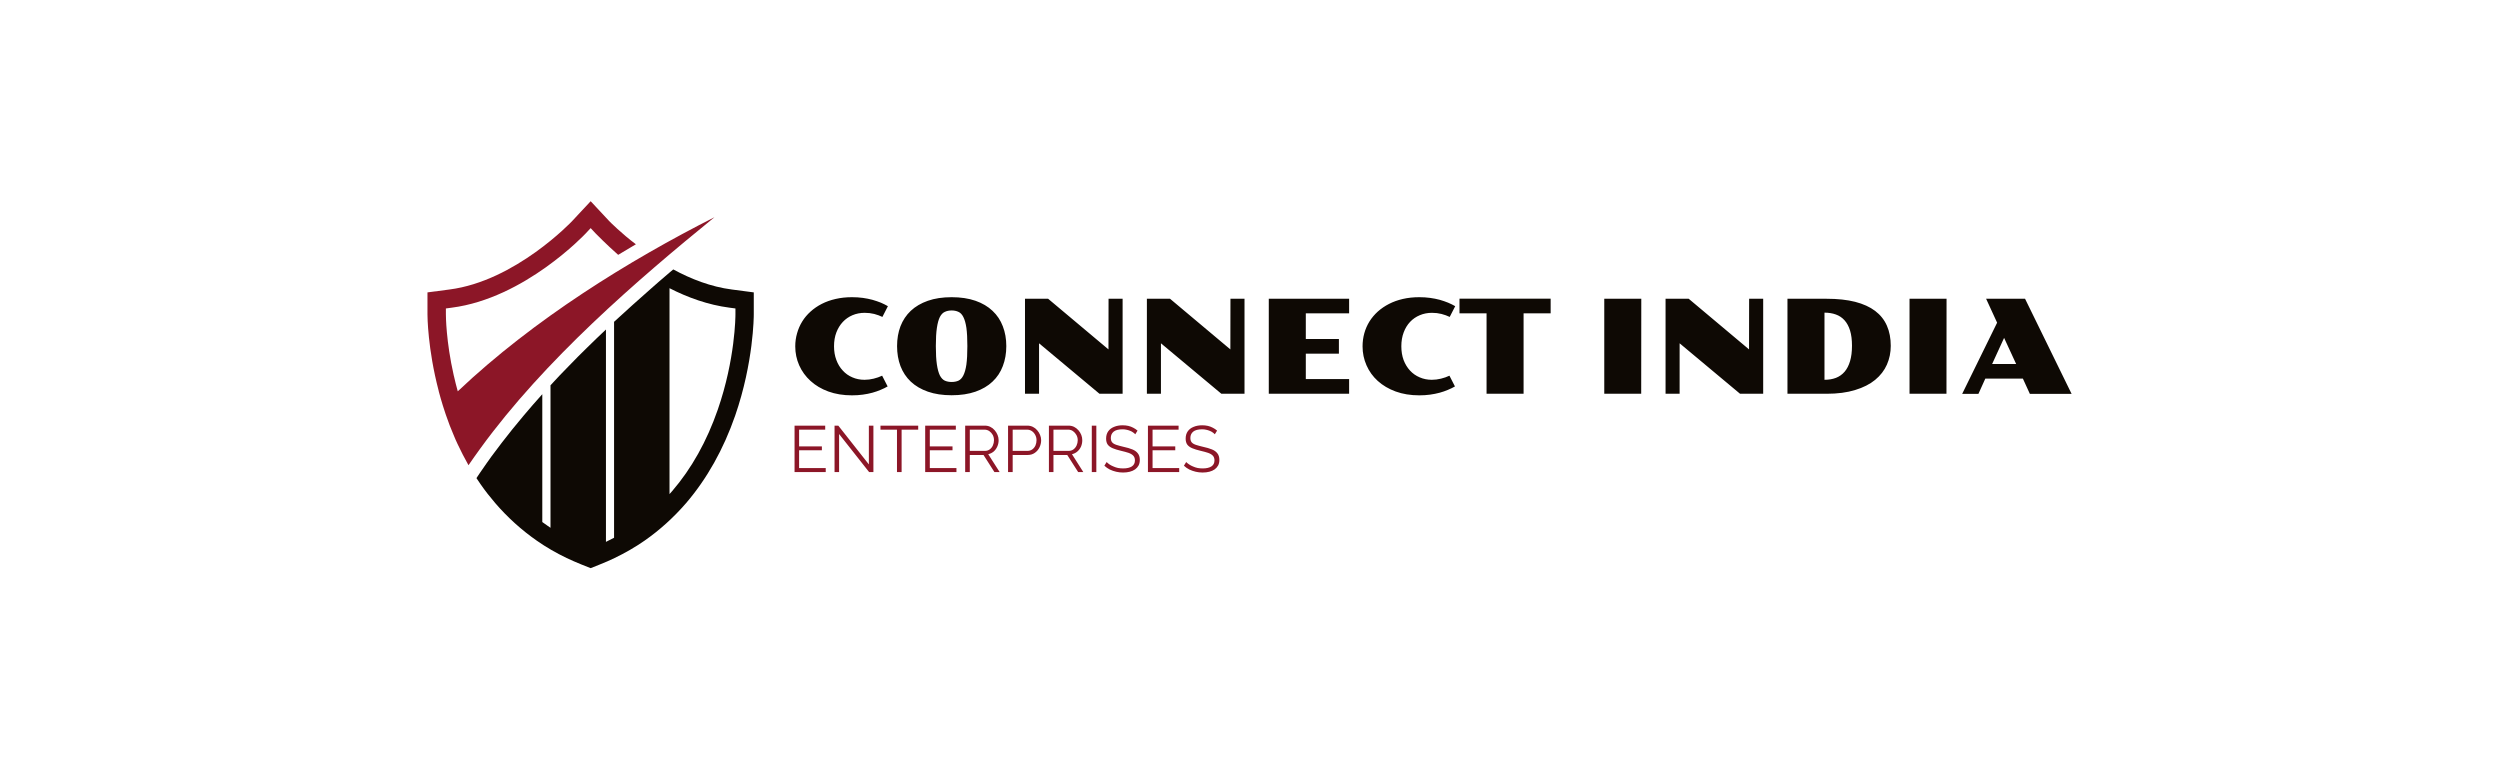
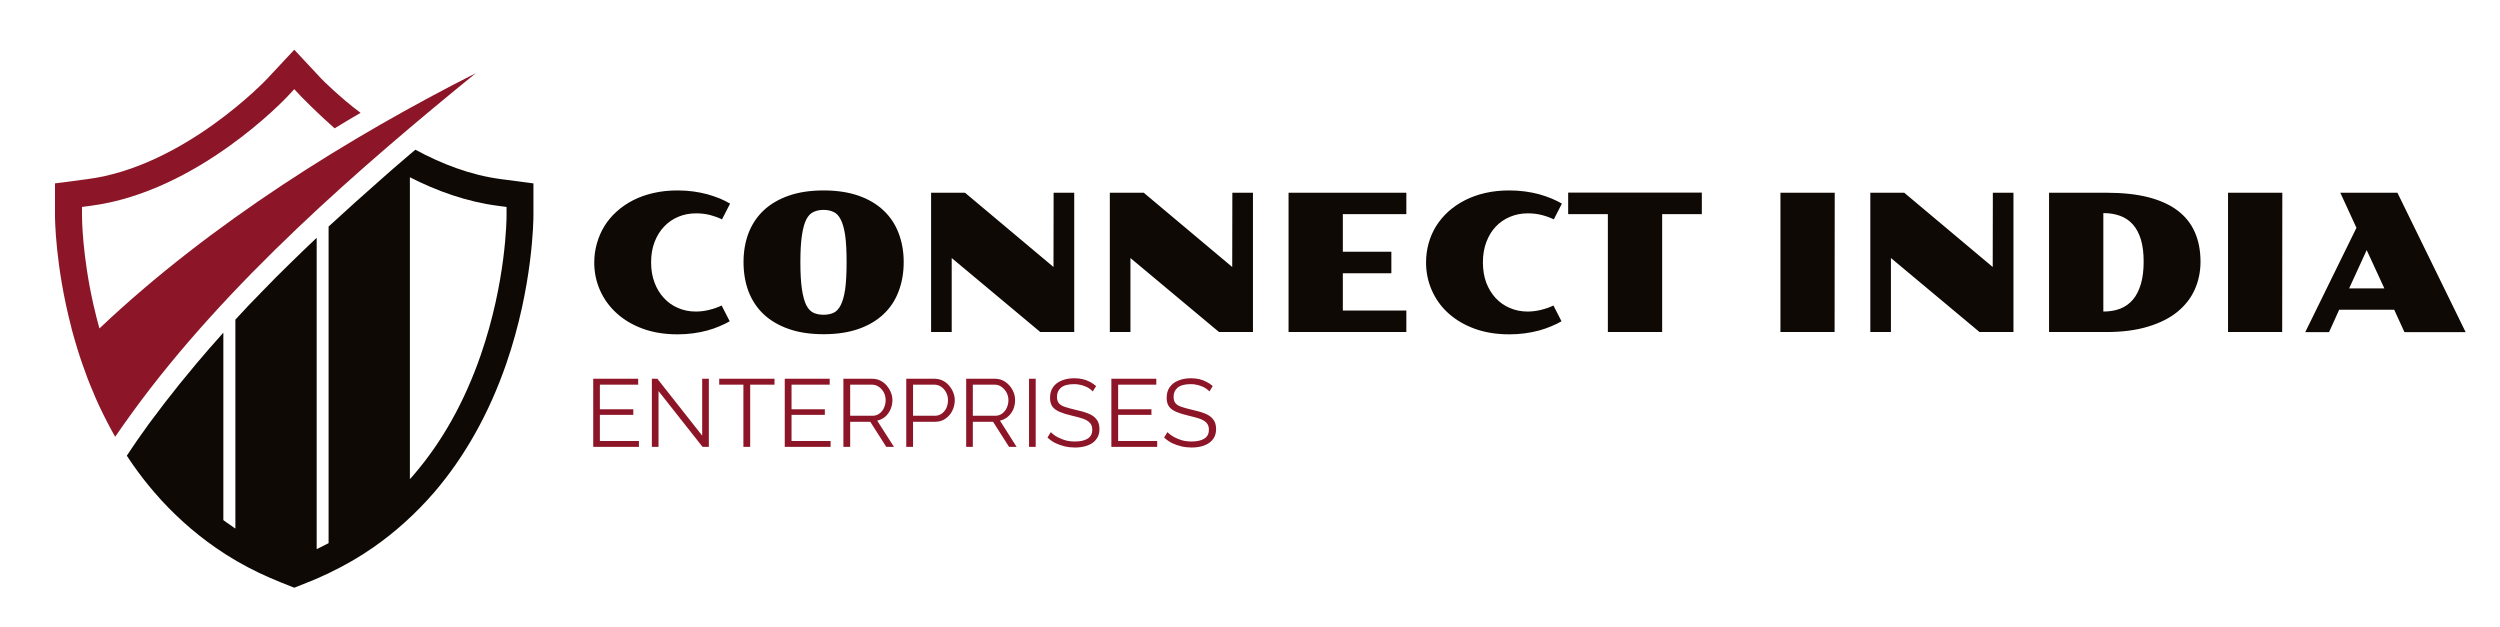
- <svg xmlns="http://www.w3.org/2000/svg" version="1.1" viewBox="0 0 21.143 6.506">
+ <svg xmlns="http://www.w3.org/2000/svg" viewBox="3.298 1.415 14.42 3.612" version="1.1" style="max-height: 500px" width="14.42" height="3.612">
  <g transform="matrix(0.7384738,0,0,0.7384738,6.670244,2.51341)">
-     <g transform="matrix(1,0,0,1,0,0)" clip-path="url(#SvgjsClipPath35032)">
+     <g clip-path="url(#SvgjsClipPath35032)" transform="matrix(1,0,0,1,0,0)">
      <g clip-path="url(#SvgjsClipPath35030f46be444-b73d-4836-bfcc-5e789383ecc2)">
-         <path d=" M -0.651 -0.088 C -0.892 -0.119 -1.121 -0.209 -1.322 -0.318 C -1.336 -0.306 -1.35 -0.294 -1.365 -0.282 C -1.407 -0.246 -1.449 -0.209 -1.492 -0.173 C -1.52 -0.149 -1.547 -0.124 -1.575 -0.1 C -1.647 -0.037 -1.718 0.026 -1.79 0.091 C -1.86 0.154 -1.93 0.218 -2 0.282 L -2 2.755 C -2.028 2.77 -2.056 2.784 -2.085 2.798 C -2.088 2.799 -2.09 2.8 -2.093 2.802 L -2.093 0.37 C -2.164 0.437 -2.234 0.504 -2.303 0.572 C -2.376 0.643 -2.448 0.715 -2.518 0.788 C -2.59 0.861 -2.66 0.934 -2.728 1.009 L -2.728 2.641 C -2.74 2.633 -2.753 2.625 -2.764 2.616 C -2.784 2.603 -2.803 2.589 -2.822 2.575 L -2.822 1.111 C -2.894 1.191 -2.964 1.271 -3.032 1.352 C -3.034 1.354 -3.036 1.356 -3.037 1.358 C -3.123 1.46 -3.206 1.563 -3.286 1.667 C -3.326 1.719 -3.366 1.773 -3.405 1.825 C -3.419 1.845 -3.433 1.864 -3.446 1.883 C -3.45 1.888 -3.454 1.893 -3.457 1.898 C -3.485 1.937 -3.511 1.975 -3.536 2.012 L -3.576 2.072 C -3.56 2.096 -3.544 2.119 -3.528 2.143 C -3.476 2.218 -3.42 2.289 -3.361 2.358 C -3.219 2.523 -3.058 2.668 -2.884 2.789 C -2.777 2.864 -2.662 2.93 -2.543 2.987 C -2.491 3.012 -2.435 3.036 -2.374 3.061 L -2.268 3.103 L -2.163 3.061 C -2.101 3.037 -2.046 3.012 -1.994 2.987 C -1.875 2.93 -1.76 2.864 -1.652 2.789 C -1.478 2.668 -1.317 2.522 -1.175 2.358 C -0.936 2.079 -0.747 1.742 -0.613 1.356 C -0.402 0.746 -0.4 0.219 -0.4 0.197 L -0.4 -0.055 L -0.651 -0.088 Z M -0.61 0.197 C -0.61 0.218 -0.612 0.71 -0.812 1.287 C -0.937 1.648 -1.112 1.962 -1.334 2.22 C -1.344 2.232 -1.354 2.244 -1.365 2.255 L -1.365 -0.103 C -1.158 0.003 -0.924 0.088 -0.678 0.12 L -0.61 0.129 L -0.61 0.197 Z" fill="#0e0904" transform="matrix(1,0,0,1,0,0)" fill-rule="nonzero" />
+         <path fill-rule="nonzero" transform="matrix(1,0,0,1,0,0)" fill="#0e0904" d="M -0.651 -0.088 C -0.892 -0.119 -1.121 -0.209 -1.322 -0.318 C -1.336 -0.306 -1.35 -0.294 -1.365 -0.282 C -1.407 -0.246 -1.449 -0.209 -1.492 -0.173 C -1.52 -0.149 -1.547 -0.124 -1.575 -0.1 C -1.647 -0.037 -1.718 0.026 -1.79 0.091 C -1.86 0.154 -1.93 0.218 -2 0.282 L -2 2.755 C -2.028 2.77 -2.056 2.784 -2.085 2.798 C -2.088 2.799 -2.09 2.8 -2.093 2.802 L -2.093 0.37 C -2.164 0.437 -2.234 0.504 -2.303 0.572 C -2.376 0.643 -2.448 0.715 -2.518 0.788 C -2.59 0.861 -2.66 0.934 -2.728 1.009 L -2.728 2.641 C -2.74 2.633 -2.753 2.625 -2.764 2.616 C -2.784 2.603 -2.803 2.589 -2.822 2.575 L -2.822 1.111 C -2.894 1.191 -2.964 1.271 -3.032 1.352 C -3.034 1.354 -3.036 1.356 -3.037 1.358 C -3.123 1.46 -3.206 1.563 -3.286 1.667 C -3.326 1.719 -3.366 1.773 -3.405 1.825 C -3.419 1.845 -3.433 1.864 -3.446 1.883 C -3.45 1.888 -3.454 1.893 -3.457 1.898 C -3.485 1.937 -3.511 1.975 -3.536 2.012 L -3.576 2.072 C -3.56 2.096 -3.544 2.119 -3.528 2.143 C -3.476 2.218 -3.42 2.289 -3.361 2.358 C -3.219 2.523 -3.058 2.668 -2.884 2.789 C -2.777 2.864 -2.662 2.93 -2.543 2.987 C -2.491 3.012 -2.435 3.036 -2.374 3.061 L -2.268 3.103 L -2.163 3.061 C -2.101 3.037 -2.046 3.012 -1.994 2.987 C -1.875 2.93 -1.76 2.864 -1.652 2.789 C -1.478 2.668 -1.317 2.522 -1.175 2.358 C -0.936 2.079 -0.747 1.742 -0.613 1.356 C -0.402 0.746 -0.4 0.219 -0.4 0.197 L -0.4 -0.055 L -0.651 -0.088 Z M -0.61 0.197 C -0.61 0.218 -0.612 0.71 -0.812 1.287 C -0.937 1.648 -1.112 1.962 -1.334 2.22 C -1.344 2.232 -1.354 2.244 -1.365 2.255 L -1.365 -0.103 C -1.158 0.003 -0.924 0.088 -0.678 0.12 L -0.61 0.129 L -0.61 0.197 Z" />
      </g>
      <g clip-path="url(#SvgjsClipPath35030f46be444-b73d-4836-bfcc-5e789383ecc2)">
-         <path d=" M -0.85 -0.916 C -1.827 -0.421 -2.916 0.25 -3.79 1.078 C -3.807 1.018 -3.821 0.96 -3.834 0.903 C -3.835 0.901 -3.835 0.898 -3.836 0.896 C -3.925 0.503 -3.926 0.213 -3.926 0.197 L -3.926 0.129 L -3.859 0.12 C -3.021 0.012 -2.332 -0.723 -2.325 -0.73 L -2.268 -0.791 L -2.211 -0.73 C -2.209 -0.728 -2.087 -0.603 -1.953 -0.485 C -1.886 -0.526 -1.819 -0.566 -1.75 -0.606 C -1.909 -0.724 -2.055 -0.87 -2.057 -0.873 L -2.268 -1.099 L -2.479 -0.873 C -2.485 -0.866 -3.13 -0.185 -3.886 -0.088 L -4.137 -0.055 L -4.137 0.197 C -4.137 0.216 -4.135 0.59 -4.009 1.071 C -4.008 1.074 -4.008 1.078 -4.007 1.081 C -3.993 1.134 -3.977 1.189 -3.96 1.244 C -3.951 1.275 -3.94 1.305 -3.93 1.336 C -3.928 1.343 -3.926 1.349 -3.923 1.356 C -3.897 1.432 -3.869 1.506 -3.838 1.577 C -3.824 1.612 -3.809 1.646 -3.793 1.68 C -3.754 1.763 -3.713 1.843 -3.669 1.921 C -3.668 1.922 -3.667 1.923 -3.667 1.924 C -3.623 1.86 -3.578 1.796 -3.532 1.733 C -2.793 0.715 -1.737 -0.194 -0.85 -0.916 Z" fill="#8c1627" transform="matrix(1,0,0,1,0,0)" fill-rule="nonzero" />
+         <path fill-rule="nonzero" transform="matrix(1,0,0,1,0,0)" fill="#8c1627" d="M -0.85 -0.916 C -1.827 -0.421 -2.916 0.25 -3.79 1.078 C -3.807 1.018 -3.821 0.96 -3.834 0.903 C -3.835 0.901 -3.835 0.898 -3.836 0.896 C -3.925 0.503 -3.926 0.213 -3.926 0.197 L -3.926 0.129 L -3.859 0.12 C -3.021 0.012 -2.332 -0.723 -2.325 -0.73 L -2.268 -0.791 L -2.211 -0.73 C -2.209 -0.728 -2.087 -0.603 -1.953 -0.485 C -1.886 -0.526 -1.819 -0.566 -1.75 -0.606 C -1.909 -0.724 -2.055 -0.87 -2.057 -0.873 L -2.268 -1.099 L -2.479 -0.873 C -2.485 -0.866 -3.13 -0.185 -3.886 -0.088 L -4.137 -0.055 L -4.137 0.197 C -4.137 0.216 -4.135 0.59 -4.009 1.071 C -4.008 1.074 -4.008 1.078 -4.007 1.081 C -3.993 1.134 -3.977 1.189 -3.96 1.244 C -3.951 1.275 -3.94 1.305 -3.93 1.336 C -3.928 1.343 -3.926 1.349 -3.923 1.356 C -3.897 1.432 -3.869 1.506 -3.838 1.577 C -3.824 1.612 -3.809 1.646 -3.793 1.68 C -3.754 1.763 -3.713 1.843 -3.669 1.921 C -3.668 1.922 -3.667 1.923 -3.667 1.924 C -3.623 1.86 -3.578 1.796 -3.532 1.733 C -2.793 0.715 -1.737 -0.194 -0.85 -0.916 Z" />
      </g>
    </g>
    <g>
-       <path d=" M 0.075 0.563 Q 0.075 0.485 0.096 0.413 Q 0.116 0.341 0.155 0.278 Q 0.193 0.216 0.25 0.165 Q 0.306 0.114 0.378 0.077 Q 0.45 0.04 0.538 0.02 Q 0.625 2.220446049250313e-16 0.725 2.220446049250313e-16 Q 0.79 2.220446049250313e-16 0.849 0.008 Q 0.907 0.016 0.959 0.03 Q 1.011 0.045 1.056 0.063 Q 1.1 0.082 1.136 0.103 L 1.073 0.226 Q 1.032 0.206 0.98 0.192 Q 0.927 0.179 0.871 0.179 Q 0.795 0.179 0.731 0.206 Q 0.667 0.233 0.62 0.283 Q 0.573 0.333 0.546 0.403 Q 0.519 0.474 0.519 0.562 Q 0.519 0.649 0.546 0.72 Q 0.572 0.79 0.619 0.84 Q 0.665 0.891 0.729 0.918 Q 0.793 0.946 0.868 0.946 Q 0.921 0.946 0.973 0.933 Q 1.026 0.92 1.07 0.899 L 1.133 1.022 Q 1.097 1.043 1.053 1.061 Q 1.009 1.08 0.958 1.094 Q 0.907 1.108 0.848 1.116 Q 0.79 1.124 0.725 1.124 Q 0.575 1.124 0.454 1.08 Q 0.334 1.036 0.25 0.959 Q 0.166 0.883 0.12 0.78 Q 0.075 0.678 0.075 0.563 M 1.241 0.56 Q 1.241 0.436 1.28 0.333 Q 1.32 0.23 1.398 0.156 Q 1.477 0.082 1.594 0.041 Q 1.711 2.220446049250313e-16 1.866 2.220446049250313e-16 Q 2.021 2.220446049250313e-16 2.139 0.041 Q 2.256 0.082 2.334 0.156 Q 2.413 0.23 2.452 0.333 Q 2.492 0.436 2.492 0.56 Q 2.492 0.685 2.452 0.789 Q 2.413 0.893 2.334 0.967 Q 2.256 1.041 2.139 1.082 Q 2.021 1.123 1.866 1.123 Q 1.711 1.123 1.594 1.082 Q 1.477 1.041 1.398 0.967 Q 1.32 0.893 1.28 0.789 Q 1.241 0.685 1.241 0.56 M 1.866 0.971 Q 1.91 0.971 1.944 0.956 Q 1.978 0.94 2 0.896 Q 2.023 0.851 2.035 0.771 Q 2.046 0.69 2.046 0.56 Q 2.046 0.431 2.035 0.351 Q 2.023 0.271 2 0.227 Q 1.978 0.183 1.944 0.168 Q 1.91 0.152 1.866 0.152 Q 1.822 0.152 1.788 0.168 Q 1.754 0.183 1.731 0.227 Q 1.709 0.271 1.697 0.351 Q 1.685 0.431 1.685 0.56 Q 1.685 0.69 1.697 0.771 Q 1.709 0.851 1.731 0.896 Q 1.754 0.94 1.788 0.956 Q 1.822 0.971 1.866 0.971 M 2.706 0.018 L 2.971 0.018 L 3.662 0.598 L 3.663 0.018 L 3.824 0.018 L 3.824 1.106 L 3.559 1.106 L 2.867 0.528 L 2.867 1.106 L 2.706 1.106 L 2.706 0.018 M 4.102 0.018 L 4.367 0.018 L 5.058 0.598 L 5.059 0.018 L 5.22 0.018 L 5.22 1.106 L 4.955 1.106 L 4.263 0.528 L 4.263 1.106 L 4.102 1.106 L 4.102 0.018 M 5.498 0.018 L 6.418 0.018 L 6.418 0.185 L 5.922 0.185 L 5.922 0.479 L 6.301 0.479 L 6.301 0.647 L 5.922 0.647 L 5.922 0.938 L 6.418 0.938 L 6.418 1.106 L 5.498 1.106 L 5.498 0.018 M 6.572 0.563 Q 6.572 0.485 6.592 0.413 Q 6.612 0.341 6.651 0.278 Q 6.69 0.216 6.746 0.165 Q 6.803 0.114 6.875 0.077 Q 6.947 0.04 7.034 0.02 Q 7.121 2.220446049250313e-16 7.222 2.220446049250313e-16 Q 7.286 2.220446049250313e-16 7.345 0.008 Q 7.404 0.016 7.456 0.03 Q 7.508 0.045 7.552 0.063 Q 7.597 0.082 7.633 0.103 L 7.57 0.226 Q 7.529 0.206 7.476 0.192 Q 7.424 0.179 7.367 0.179 Q 7.292 0.179 7.228 0.206 Q 7.163 0.233 7.116 0.283 Q 7.069 0.333 7.043 0.403 Q 7.016 0.474 7.016 0.562 Q 7.016 0.649 7.042 0.72 Q 7.069 0.79 7.115 0.84 Q 7.162 0.891 7.226 0.918 Q 7.29 0.946 7.365 0.946 Q 7.417 0.946 7.47 0.933 Q 7.523 0.92 7.567 0.899 L 7.63 1.022 Q 7.594 1.043 7.55 1.061 Q 7.506 1.08 7.455 1.094 Q 7.403 1.108 7.345 1.116 Q 7.286 1.124 7.222 1.124 Q 7.072 1.124 6.951 1.08 Q 6.831 1.036 6.746 0.959 Q 6.662 0.883 6.617 0.78 Q 6.572 0.678 6.572 0.563 M 7.992 0.185 L 7.682 0.185 L 7.682 0.017 L 8.726 0.017 L 8.726 0.185 L 8.416 0.185 L 8.416 1.106 L 7.992 1.106 L 7.992 0.185 M 9.34 0.018 L 9.764 0.018 L 9.763 1.106 L 9.34 1.106 L 9.34 0.018 M 10.042 0.018 L 10.307 0.018 L 10.998 0.598 L 10.999 0.018 L 11.16 0.018 L 11.16 1.106 L 10.895 1.106 L 10.203 0.528 L 10.203 1.106 L 10.042 1.106 L 10.042 0.018 M 11.438 0.018 L 11.886 0.018 Q 12.075 0.018 12.213 0.053 Q 12.352 0.089 12.442 0.157 Q 12.533 0.226 12.577 0.327 Q 12.621 0.427 12.621 0.557 Q 12.621 0.672 12.577 0.772 Q 12.533 0.872 12.442 0.947 Q 12.352 1.021 12.213 1.063 Q 12.075 1.106 11.886 1.106 L 11.438 1.106 L 11.438 0.018 M 11.862 0.946 Q 11.935 0.946 11.993 0.924 Q 12.052 0.901 12.093 0.853 Q 12.133 0.806 12.155 0.732 Q 12.177 0.658 12.177 0.556 Q 12.177 0.454 12.155 0.382 Q 12.133 0.311 12.092 0.265 Q 12.051 0.219 11.992 0.198 Q 11.934 0.177 11.862 0.177 L 11.862 0.946 M 12.836 0.018 L 13.26 0.018 L 13.259 1.106 L 12.836 1.106 L 12.836 0.018 M 13.839 0.292 L 13.713 0.018 L 14.159 0.018 L 14.692 1.107 L 14.214 1.107 L 14.134 0.932 L 13.704 0.932 L 13.625 1.107 L 13.439 1.107 L 13.839 0.292 M 14.057 0.765 L 13.919 0.466 L 13.782 0.765 L 14.057 0.765" fill="#0e0904" fill-rule="nonzero" />
+       <path fill-rule="nonzero" fill="#0e0904" d="M 0.075 0.563 Q 0.075 0.485 0.096 0.413 Q 0.116 0.341 0.155 0.278 Q 0.193 0.216 0.25 0.165 Q 0.306 0.114 0.378 0.077 Q 0.45 0.04 0.538 0.02 Q 0.625 2.220446049250313e-16 0.725 2.220446049250313e-16 Q 0.79 2.220446049250313e-16 0.849 0.008 Q 0.907 0.016 0.959 0.03 Q 1.011 0.045 1.056 0.063 Q 1.1 0.082 1.136 0.103 L 1.073 0.226 Q 1.032 0.206 0.98 0.192 Q 0.927 0.179 0.871 0.179 Q 0.795 0.179 0.731 0.206 Q 0.667 0.233 0.62 0.283 Q 0.573 0.333 0.546 0.403 Q 0.519 0.474 0.519 0.562 Q 0.519 0.649 0.546 0.72 Q 0.572 0.79 0.619 0.84 Q 0.665 0.891 0.729 0.918 Q 0.793 0.946 0.868 0.946 Q 0.921 0.946 0.973 0.933 Q 1.026 0.92 1.07 0.899 L 1.133 1.022 Q 1.097 1.043 1.053 1.061 Q 1.009 1.08 0.958 1.094 Q 0.907 1.108 0.848 1.116 Q 0.79 1.124 0.725 1.124 Q 0.575 1.124 0.454 1.08 Q 0.334 1.036 0.25 0.959 Q 0.166 0.883 0.12 0.78 Q 0.075 0.678 0.075 0.563 M 1.241 0.56 Q 1.241 0.436 1.28 0.333 Q 1.32 0.23 1.398 0.156 Q 1.477 0.082 1.594 0.041 Q 1.711 2.220446049250313e-16 1.866 2.220446049250313e-16 Q 2.021 2.220446049250313e-16 2.139 0.041 Q 2.256 0.082 2.334 0.156 Q 2.413 0.23 2.452 0.333 Q 2.492 0.436 2.492 0.56 Q 2.492 0.685 2.452 0.789 Q 2.413 0.893 2.334 0.967 Q 2.256 1.041 2.139 1.082 Q 2.021 1.123 1.866 1.123 Q 1.711 1.123 1.594 1.082 Q 1.477 1.041 1.398 0.967 Q 1.32 0.893 1.28 0.789 Q 1.241 0.685 1.241 0.56 M 1.866 0.971 Q 1.91 0.971 1.944 0.956 Q 1.978 0.94 2 0.896 Q 2.023 0.851 2.035 0.771 Q 2.046 0.69 2.046 0.56 Q 2.046 0.431 2.035 0.351 Q 2.023 0.271 2 0.227 Q 1.978 0.183 1.944 0.168 Q 1.91 0.152 1.866 0.152 Q 1.822 0.152 1.788 0.168 Q 1.754 0.183 1.731 0.227 Q 1.709 0.271 1.697 0.351 Q 1.685 0.431 1.685 0.56 Q 1.685 0.69 1.697 0.771 Q 1.709 0.851 1.731 0.896 Q 1.754 0.94 1.788 0.956 Q 1.822 0.971 1.866 0.971 M 2.706 0.018 L 2.971 0.018 L 3.662 0.598 L 3.663 0.018 L 3.824 0.018 L 3.824 1.106 L 3.559 1.106 L 2.867 0.528 L 2.867 1.106 L 2.706 1.106 L 2.706 0.018 M 4.102 0.018 L 4.367 0.018 L 5.058 0.598 L 5.059 0.018 L 5.22 0.018 L 5.22 1.106 L 4.955 1.106 L 4.263 0.528 L 4.263 1.106 L 4.102 1.106 L 4.102 0.018 M 5.498 0.018 L 6.418 0.018 L 6.418 0.185 L 5.922 0.185 L 5.922 0.479 L 6.301 0.479 L 6.301 0.647 L 5.922 0.647 L 5.922 0.938 L 6.418 0.938 L 6.418 1.106 L 5.498 1.106 L 5.498 0.018 M 6.572 0.563 Q 6.572 0.485 6.592 0.413 Q 6.612 0.341 6.651 0.278 Q 6.69 0.216 6.746 0.165 Q 6.803 0.114 6.875 0.077 Q 6.947 0.04 7.034 0.02 Q 7.121 2.220446049250313e-16 7.222 2.220446049250313e-16 Q 7.286 2.220446049250313e-16 7.345 0.008 Q 7.404 0.016 7.456 0.03 Q 7.508 0.045 7.552 0.063 Q 7.597 0.082 7.633 0.103 L 7.57 0.226 Q 7.529 0.206 7.476 0.192 Q 7.424 0.179 7.367 0.179 Q 7.292 0.179 7.228 0.206 Q 7.163 0.233 7.116 0.283 Q 7.069 0.333 7.043 0.403 Q 7.016 0.474 7.016 0.562 Q 7.016 0.649 7.042 0.72 Q 7.069 0.79 7.115 0.84 Q 7.162 0.891 7.226 0.918 Q 7.29 0.946 7.365 0.946 Q 7.417 0.946 7.47 0.933 Q 7.523 0.92 7.567 0.899 L 7.63 1.022 Q 7.594 1.043 7.55 1.061 Q 7.506 1.08 7.455 1.094 Q 7.403 1.108 7.345 1.116 Q 7.286 1.124 7.222 1.124 Q 7.072 1.124 6.951 1.08 Q 6.831 1.036 6.746 0.959 Q 6.662 0.883 6.617 0.78 Q 6.572 0.678 6.572 0.563 M 7.992 0.185 L 7.682 0.185 L 7.682 0.017 L 8.726 0.017 L 8.726 0.185 L 8.416 0.185 L 8.416 1.106 L 7.992 1.106 L 7.992 0.185 M 9.34 0.018 L 9.764 0.018 L 9.763 1.106 L 9.34 1.106 L 9.34 0.018 M 10.042 0.018 L 10.307 0.018 L 10.998 0.598 L 10.999 0.018 L 11.16 0.018 L 11.16 1.106 L 10.895 1.106 L 10.203 0.528 L 10.203 1.106 L 10.042 1.106 L 10.042 0.018 M 11.438 0.018 L 11.886 0.018 Q 12.075 0.018 12.213 0.053 Q 12.352 0.089 12.442 0.157 Q 12.533 0.226 12.577 0.327 Q 12.621 0.427 12.621 0.557 Q 12.621 0.672 12.577 0.772 Q 12.533 0.872 12.442 0.947 Q 12.352 1.021 12.213 1.063 Q 12.075 1.106 11.886 1.106 L 11.438 1.106 L 11.438 0.018 M 11.862 0.946 Q 11.935 0.946 11.993 0.924 Q 12.052 0.901 12.093 0.853 Q 12.133 0.806 12.155 0.732 Q 12.177 0.658 12.177 0.556 Q 12.177 0.454 12.155 0.382 Q 12.133 0.311 12.092 0.265 Q 12.051 0.219 11.992 0.198 Q 11.934 0.177 11.862 0.177 L 11.862 0.946 M 12.836 0.018 L 13.26 0.018 L 13.259 1.106 L 12.836 1.106 L 12.836 0.018 M 13.839 0.292 L 13.713 0.018 L 14.159 0.018 L 14.692 1.107 L 14.214 1.107 L 14.134 0.932 L 13.704 0.932 L 13.625 1.107 L 13.439 1.107 L 13.839 0.292 M 14.057 0.765 L 13.919 0.466 L 13.782 0.765 L 14.057 0.765" />
    </g>
    <g>
-       <path d=" M 0.424 1.957 L 0.424 2.003 L 0.067 2.003 L 0.067 1.471 L 0.418 1.471 L 0.418 1.517 L 0.119 1.517 L 0.119 1.709 L 0.38 1.709 L 0.38 1.753 L 0.119 1.753 L 0.119 1.957 L 0.424 1.957 M 0.577 1.567 L 0.577 2.003 L 0.525 2.003 L 0.525 1.471 L 0.568 1.471 L 0.918 1.915 L 0.918 1.471 L 0.97 1.471 L 0.97 2.003 L 0.921 2.003 L 0.577 1.567 M 1.483 1.517 L 1.293 1.517 L 1.293 2.003 L 1.24 2.003 L 1.24 1.517 L 1.051 1.517 L 1.051 1.471 L 1.483 1.471 L 1.483 1.517 M 1.921 1.957 L 1.921 2.003 L 1.563 2.003 L 1.563 1.471 L 1.914 1.471 L 1.914 1.517 L 1.616 1.517 L 1.616 1.709 L 1.876 1.709 L 1.876 1.753 L 1.616 1.753 L 1.616 1.957 L 1.921 1.957 M 2.021 2.003 L 2.021 1.471 L 2.246 1.471 Q 2.281 1.471 2.309 1.485 Q 2.338 1.499 2.359 1.524 Q 2.38 1.548 2.392 1.578 Q 2.404 1.607 2.404 1.638 Q 2.404 1.676 2.389 1.71 Q 2.374 1.744 2.348 1.767 Q 2.321 1.79 2.285 1.798 L 2.416 2.003 L 2.356 2.003 L 2.231 1.807 L 2.074 1.807 L 2.074 2.003 L 2.021 2.003 M 2.074 1.76 L 2.248 1.76 Q 2.279 1.76 2.302 1.743 Q 2.326 1.726 2.338 1.698 Q 2.351 1.669 2.351 1.638 Q 2.351 1.606 2.337 1.578 Q 2.322 1.551 2.298 1.534 Q 2.273 1.517 2.243 1.517 L 2.074 1.517 L 2.074 1.76 M 2.512 2.003 L 2.512 1.471 L 2.733 1.471 Q 2.767 1.471 2.796 1.485 Q 2.825 1.499 2.846 1.524 Q 2.867 1.548 2.879 1.578 Q 2.891 1.607 2.891 1.638 Q 2.891 1.681 2.872 1.72 Q 2.853 1.759 2.818 1.783 Q 2.784 1.807 2.737 1.807 L 2.565 1.807 L 2.565 2.003 L 2.512 2.003 M 2.565 1.76 L 2.735 1.76 Q 2.766 1.76 2.79 1.743 Q 2.813 1.726 2.826 1.698 Q 2.838 1.67 2.838 1.638 Q 2.838 1.605 2.823 1.577 Q 2.808 1.549 2.784 1.533 Q 2.76 1.517 2.73 1.517 L 2.565 1.517 L 2.565 1.76 M 2.98 2.003 L 2.98 1.471 L 3.205 1.471 Q 3.239 1.471 3.268 1.485 Q 3.296 1.499 3.318 1.524 Q 3.339 1.548 3.351 1.578 Q 3.362 1.607 3.362 1.638 Q 3.362 1.676 3.348 1.71 Q 3.333 1.744 3.306 1.767 Q 3.28 1.79 3.244 1.798 L 3.374 2.003 L 3.315 2.003 L 3.19 1.807 L 3.032 1.807 L 3.032 2.003 L 2.98 2.003 M 3.032 1.76 L 3.206 1.76 Q 3.238 1.76 3.261 1.743 Q 3.284 1.726 3.297 1.698 Q 3.31 1.669 3.31 1.638 Q 3.31 1.606 3.295 1.578 Q 3.28 1.551 3.256 1.534 Q 3.232 1.517 3.202 1.517 L 3.032 1.517 L 3.032 1.76 M 3.471 2.003 L 3.471 1.471 L 3.523 1.471 L 3.523 2.003 L 3.471 2.003 M 3.969 1.57 Q 3.958 1.558 3.943 1.548 Q 3.928 1.537 3.909 1.53 Q 3.89 1.522 3.869 1.518 Q 3.848 1.513 3.824 1.513 Q 3.754 1.513 3.721 1.54 Q 3.689 1.567 3.689 1.612 Q 3.689 1.644 3.704 1.662 Q 3.719 1.68 3.752 1.691 Q 3.785 1.702 3.836 1.714 Q 3.893 1.726 3.935 1.743 Q 3.976 1.759 3.998 1.788 Q 4.021 1.816 4.021 1.864 Q 4.021 1.9 4.007 1.927 Q 3.992 1.954 3.967 1.972 Q 3.941 1.99 3.906 1.999 Q 3.871 2.008 3.829 2.008 Q 3.788 2.008 3.75 1.999 Q 3.712 1.99 3.678 1.974 Q 3.644 1.957 3.615 1.93 L 3.641 1.888 Q 3.656 1.903 3.675 1.916 Q 3.695 1.929 3.72 1.939 Q 3.744 1.95 3.772 1.956 Q 3.8 1.961 3.83 1.961 Q 3.894 1.961 3.93 1.938 Q 3.965 1.915 3.965 1.869 Q 3.965 1.836 3.947 1.816 Q 3.929 1.796 3.893 1.783 Q 3.857 1.771 3.805 1.759 Q 3.749 1.746 3.711 1.73 Q 3.673 1.714 3.654 1.689 Q 3.635 1.663 3.635 1.62 Q 3.635 1.57 3.659 1.536 Q 3.683 1.502 3.726 1.485 Q 3.769 1.467 3.824 1.467 Q 3.86 1.467 3.89 1.474 Q 3.92 1.481 3.946 1.495 Q 3.972 1.508 3.995 1.528 L 3.969 1.57 M 4.472 1.957 L 4.472 2.003 L 4.114 2.003 L 4.114 1.471 L 4.465 1.471 L 4.465 1.517 L 4.167 1.517 L 4.167 1.709 L 4.427 1.709 L 4.427 1.753 L 4.167 1.753 L 4.167 1.957 L 4.472 1.957 M 4.88 1.57 Q 4.869 1.558 4.854 1.548 Q 4.839 1.537 4.82 1.53 Q 4.801 1.522 4.78 1.518 Q 4.759 1.513 4.735 1.513 Q 4.665 1.513 4.632 1.54 Q 4.6 1.567 4.6 1.612 Q 4.6 1.644 4.615 1.662 Q 4.63 1.68 4.663 1.691 Q 4.696 1.702 4.747 1.714 Q 4.804 1.726 4.846 1.743 Q 4.887 1.759 4.909 1.788 Q 4.932 1.816 4.932 1.864 Q 4.932 1.9 4.918 1.927 Q 4.903 1.954 4.878 1.972 Q 4.852 1.99 4.817 1.999 Q 4.782 2.008 4.74 2.008 Q 4.699 2.008 4.661 1.999 Q 4.623 1.99 4.589 1.974 Q 4.555 1.957 4.526 1.93 L 4.552 1.888 Q 4.567 1.903 4.587 1.916 Q 4.606 1.929 4.631 1.939 Q 4.655 1.95 4.683 1.956 Q 4.711 1.961 4.741 1.961 Q 4.805 1.961 4.841 1.938 Q 4.876 1.915 4.876 1.869 Q 4.876 1.836 4.858 1.816 Q 4.84 1.796 4.804 1.783 Q 4.768 1.771 4.716 1.759 Q 4.66 1.746 4.622 1.73 Q 4.584 1.714 4.565 1.689 Q 4.546 1.663 4.546 1.62 Q 4.546 1.57 4.57 1.536 Q 4.594 1.502 4.637 1.485 Q 4.68 1.467 4.735 1.467 Q 4.771 1.467 4.801 1.474 Q 4.831 1.481 4.857 1.495 Q 4.883 1.508 4.906 1.528 L 4.88 1.57" fill="#8c1627" fill-rule="nonzero" />
+       <path fill-rule="nonzero" fill="#8c1627" d="M 0.424 1.957 L 0.424 2.003 L 0.067 2.003 L 0.067 1.471 L 0.418 1.471 L 0.418 1.517 L 0.119 1.517 L 0.119 1.709 L 0.38 1.709 L 0.38 1.753 L 0.119 1.753 L 0.119 1.957 L 0.424 1.957 M 0.577 1.567 L 0.577 2.003 L 0.525 2.003 L 0.525 1.471 L 0.568 1.471 L 0.918 1.915 L 0.918 1.471 L 0.97 1.471 L 0.97 2.003 L 0.921 2.003 L 0.577 1.567 M 1.483 1.517 L 1.293 1.517 L 1.293 2.003 L 1.24 2.003 L 1.24 1.517 L 1.051 1.517 L 1.051 1.471 L 1.483 1.471 L 1.483 1.517 M 1.921 1.957 L 1.921 2.003 L 1.563 2.003 L 1.563 1.471 L 1.914 1.471 L 1.914 1.517 L 1.616 1.517 L 1.616 1.709 L 1.876 1.709 L 1.876 1.753 L 1.616 1.753 L 1.616 1.957 L 1.921 1.957 M 2.021 2.003 L 2.021 1.471 L 2.246 1.471 Q 2.281 1.471 2.309 1.485 Q 2.338 1.499 2.359 1.524 Q 2.38 1.548 2.392 1.578 Q 2.404 1.607 2.404 1.638 Q 2.404 1.676 2.389 1.71 Q 2.374 1.744 2.348 1.767 Q 2.321 1.79 2.285 1.798 L 2.416 2.003 L 2.356 2.003 L 2.231 1.807 L 2.074 1.807 L 2.074 2.003 L 2.021 2.003 M 2.074 1.76 L 2.248 1.76 Q 2.279 1.76 2.302 1.743 Q 2.326 1.726 2.338 1.698 Q 2.351 1.669 2.351 1.638 Q 2.351 1.606 2.337 1.578 Q 2.322 1.551 2.298 1.534 Q 2.273 1.517 2.243 1.517 L 2.074 1.517 L 2.074 1.76 M 2.512 2.003 L 2.512 1.471 L 2.733 1.471 Q 2.767 1.471 2.796 1.485 Q 2.825 1.499 2.846 1.524 Q 2.867 1.548 2.879 1.578 Q 2.891 1.607 2.891 1.638 Q 2.891 1.681 2.872 1.72 Q 2.853 1.759 2.818 1.783 Q 2.784 1.807 2.737 1.807 L 2.565 1.807 L 2.565 2.003 L 2.512 2.003 M 2.565 1.76 L 2.735 1.76 Q 2.766 1.76 2.79 1.743 Q 2.813 1.726 2.826 1.698 Q 2.838 1.67 2.838 1.638 Q 2.838 1.605 2.823 1.577 Q 2.808 1.549 2.784 1.533 Q 2.76 1.517 2.73 1.517 L 2.565 1.517 L 2.565 1.76 M 2.98 2.003 L 2.98 1.471 L 3.205 1.471 Q 3.239 1.471 3.268 1.485 Q 3.296 1.499 3.318 1.524 Q 3.339 1.548 3.351 1.578 Q 3.362 1.607 3.362 1.638 Q 3.362 1.676 3.348 1.71 Q 3.333 1.744 3.306 1.767 Q 3.28 1.79 3.244 1.798 L 3.374 2.003 L 3.315 2.003 L 3.19 1.807 L 3.032 1.807 L 3.032 2.003 L 2.98 2.003 M 3.032 1.76 L 3.206 1.76 Q 3.238 1.76 3.261 1.743 Q 3.284 1.726 3.297 1.698 Q 3.31 1.669 3.31 1.638 Q 3.31 1.606 3.295 1.578 Q 3.28 1.551 3.256 1.534 Q 3.232 1.517 3.202 1.517 L 3.032 1.517 L 3.032 1.76 M 3.471 2.003 L 3.471 1.471 L 3.523 1.471 L 3.523 2.003 L 3.471 2.003 M 3.969 1.57 Q 3.958 1.558 3.943 1.548 Q 3.928 1.537 3.909 1.53 Q 3.89 1.522 3.869 1.518 Q 3.848 1.513 3.824 1.513 Q 3.754 1.513 3.721 1.54 Q 3.689 1.567 3.689 1.612 Q 3.689 1.644 3.704 1.662 Q 3.719 1.68 3.752 1.691 Q 3.785 1.702 3.836 1.714 Q 3.893 1.726 3.935 1.743 Q 3.976 1.759 3.998 1.788 Q 4.021 1.816 4.021 1.864 Q 4.021 1.9 4.007 1.927 Q 3.992 1.954 3.967 1.972 Q 3.941 1.99 3.906 1.999 Q 3.871 2.008 3.829 2.008 Q 3.788 2.008 3.75 1.999 Q 3.712 1.99 3.678 1.974 Q 3.644 1.957 3.615 1.93 L 3.641 1.888 Q 3.656 1.903 3.675 1.916 Q 3.695 1.929 3.72 1.939 Q 3.744 1.95 3.772 1.956 Q 3.8 1.961 3.83 1.961 Q 3.894 1.961 3.93 1.938 Q 3.965 1.915 3.965 1.869 Q 3.965 1.836 3.947 1.816 Q 3.929 1.796 3.893 1.783 Q 3.857 1.771 3.805 1.759 Q 3.749 1.746 3.711 1.73 Q 3.673 1.714 3.654 1.689 Q 3.635 1.663 3.635 1.62 Q 3.635 1.57 3.659 1.536 Q 3.683 1.502 3.726 1.485 Q 3.769 1.467 3.824 1.467 Q 3.86 1.467 3.89 1.474 Q 3.92 1.481 3.946 1.495 Q 3.972 1.508 3.995 1.528 L 3.969 1.57 M 4.472 1.957 L 4.472 2.003 L 4.114 2.003 L 4.114 1.471 L 4.465 1.471 L 4.465 1.517 L 4.167 1.517 L 4.167 1.709 L 4.427 1.709 L 4.427 1.753 L 4.167 1.753 L 4.167 1.957 L 4.472 1.957 M 4.88 1.57 Q 4.869 1.558 4.854 1.548 Q 4.839 1.537 4.82 1.53 Q 4.801 1.522 4.78 1.518 Q 4.759 1.513 4.735 1.513 Q 4.665 1.513 4.632 1.54 Q 4.6 1.567 4.6 1.612 Q 4.6 1.644 4.615 1.662 Q 4.63 1.68 4.663 1.691 Q 4.696 1.702 4.747 1.714 Q 4.804 1.726 4.846 1.743 Q 4.887 1.759 4.909 1.788 Q 4.932 1.816 4.932 1.864 Q 4.932 1.9 4.918 1.927 Q 4.903 1.954 4.878 1.972 Q 4.852 1.99 4.817 1.999 Q 4.782 2.008 4.74 2.008 Q 4.699 2.008 4.661 1.999 Q 4.623 1.99 4.589 1.974 Q 4.555 1.957 4.526 1.93 L 4.552 1.888 Q 4.567 1.903 4.587 1.916 Q 4.606 1.929 4.631 1.939 Q 4.655 1.95 4.683 1.956 Q 4.711 1.961 4.741 1.961 Q 4.805 1.961 4.841 1.938 Q 4.876 1.915 4.876 1.869 Q 4.876 1.836 4.858 1.816 Q 4.84 1.796 4.804 1.783 Q 4.768 1.771 4.716 1.759 Q 4.66 1.746 4.622 1.73 Q 4.584 1.714 4.565 1.689 Q 4.546 1.663 4.546 1.62 Q 4.546 1.57 4.57 1.536 Q 4.594 1.502 4.637 1.485 Q 4.68 1.467 4.735 1.467 Q 4.771 1.467 4.801 1.474 Q 4.831 1.481 4.857 1.495 Q 4.883 1.508 4.906 1.528 L 4.88 1.57" />
    </g>
  </g>
  <defs>
    <clipPath id="SvgjsClipPath35032">
-       <path d=" M -4.137 -1.099 h 3.737 v 4.202 h -3.737 Z" />
+       <path d="M -4.137 -1.099 h 3.737 v 4.202 h -3.737 Z" />
    </clipPath>
    <clipPath id="SvgjsClipPath35030f46be444-b73d-4836-bfcc-5e789383ecc2">
-       <path d=" M -4.137 -1.099 L -0.4 -1.099 L -0.4 3.103 L -4.137 3.103 Z" />
+       <path d="M -4.137 -1.099 L -0.4 -1.099 L -0.4 3.103 L -4.137 3.103 Z" />
    </clipPath>
  </defs>
</svg>
